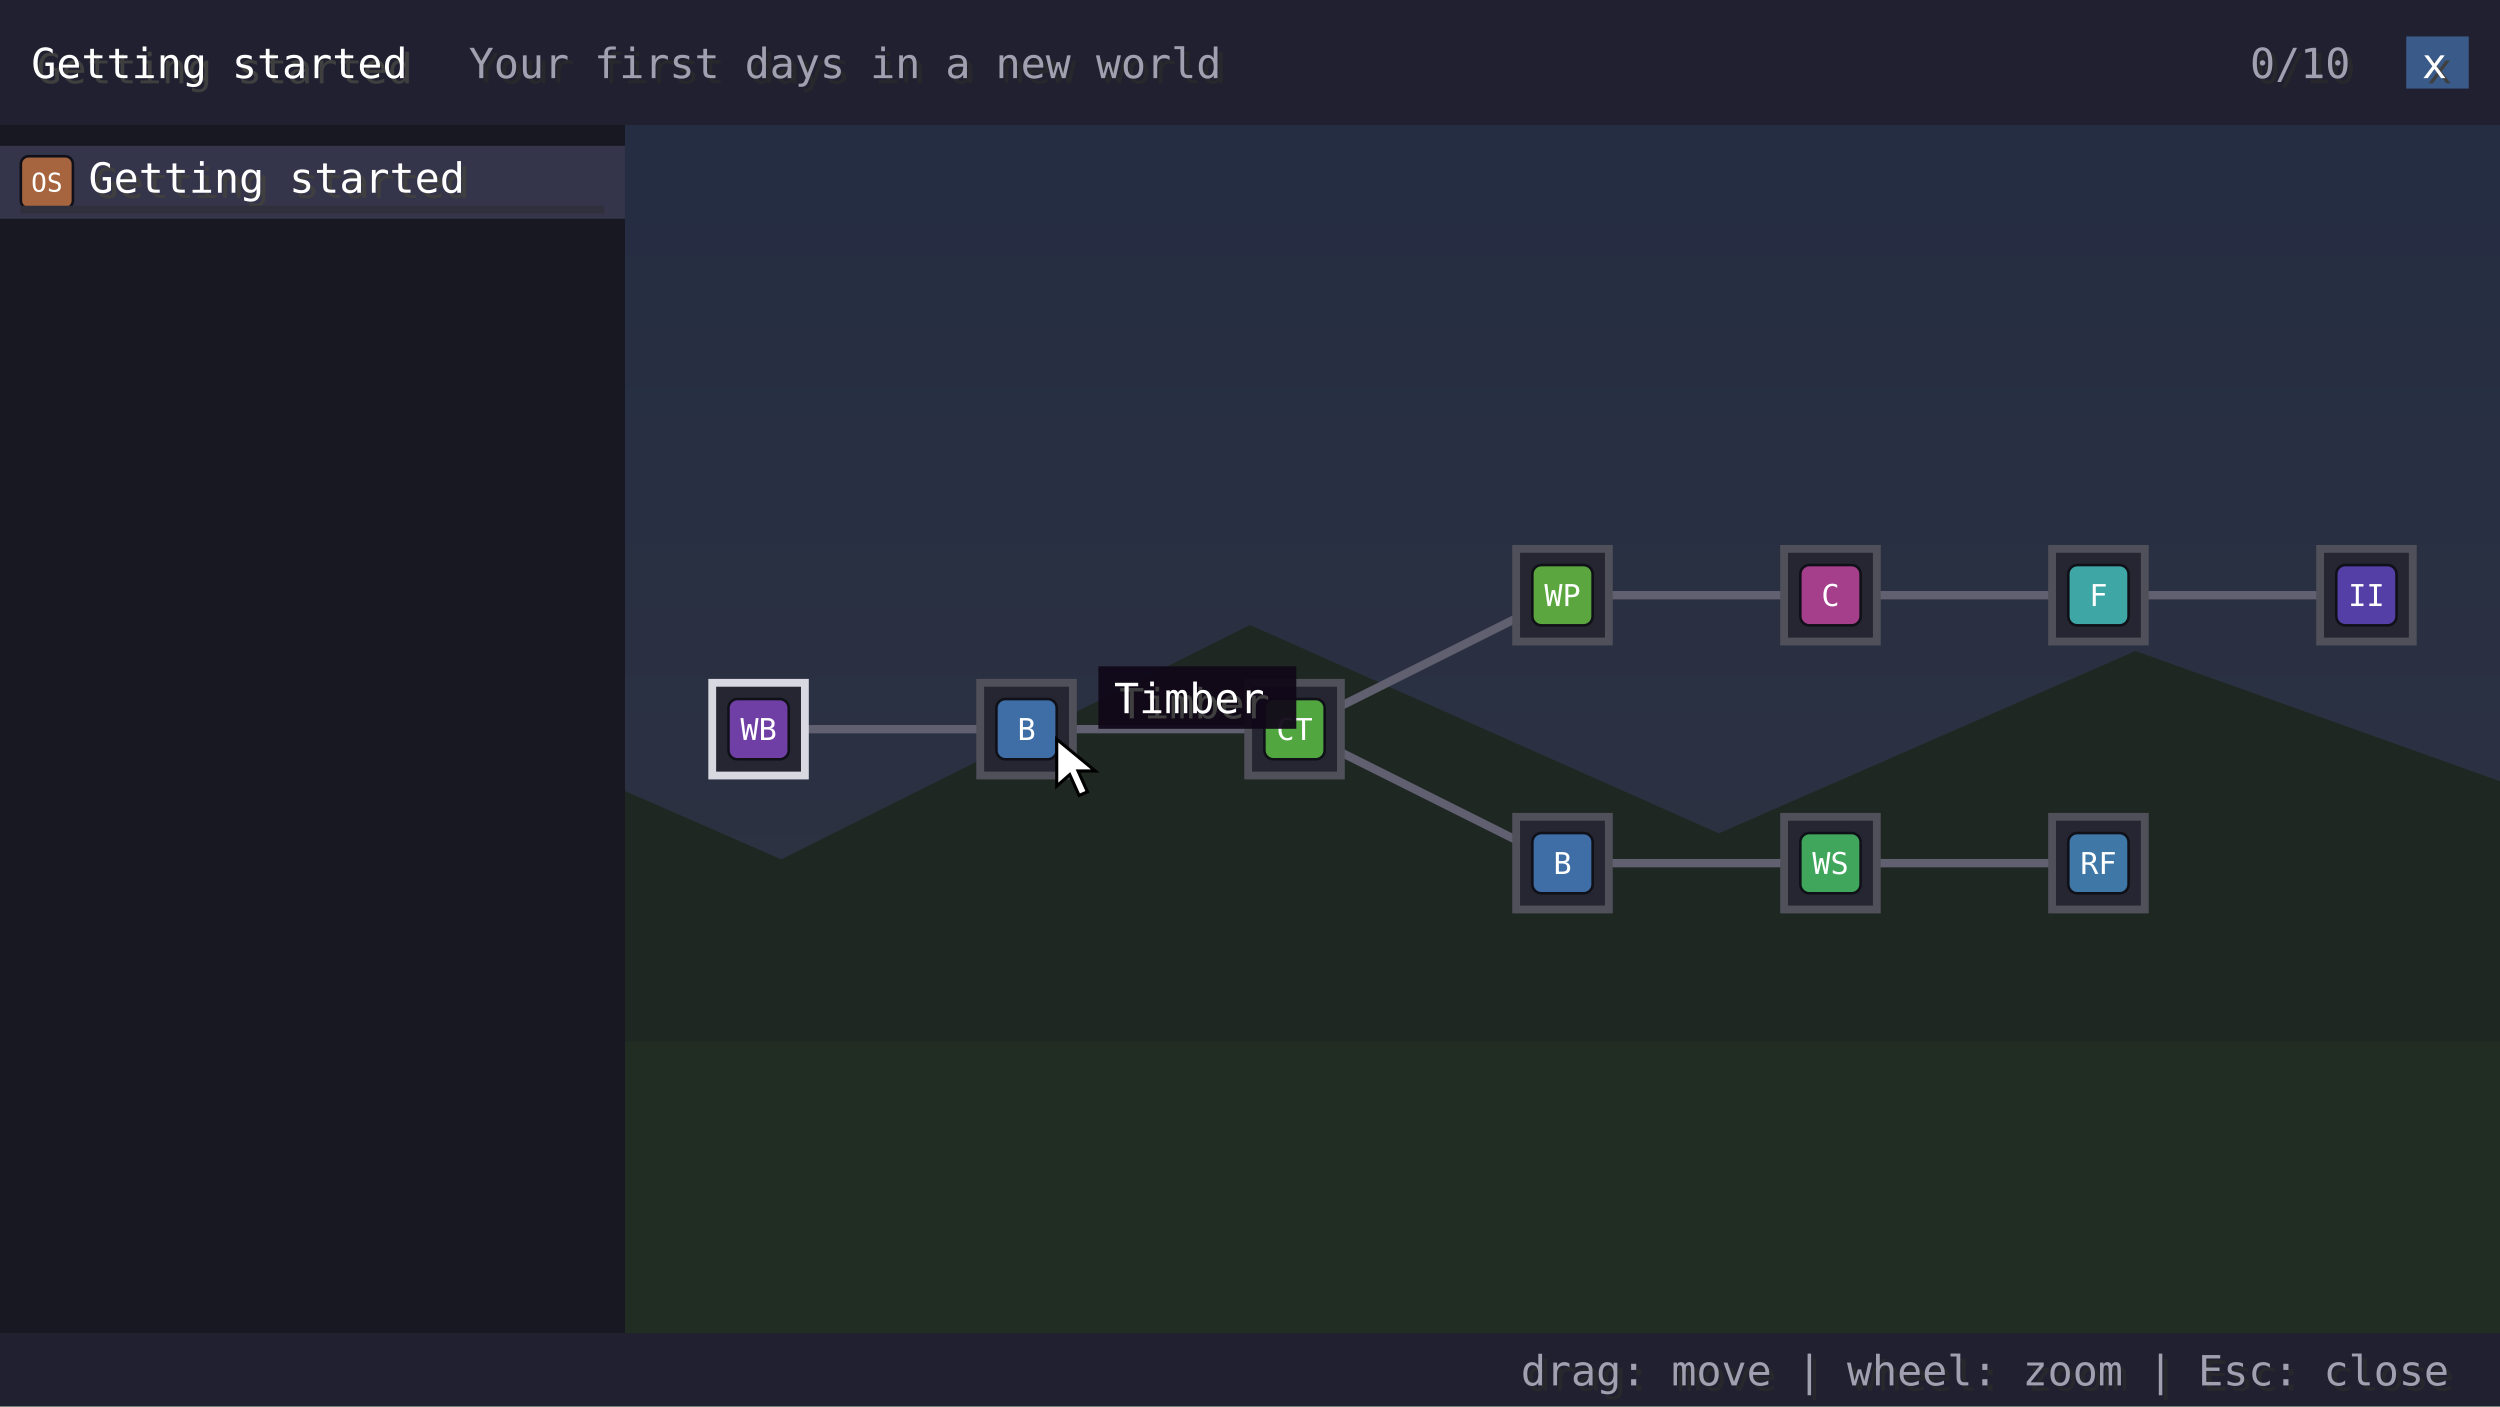
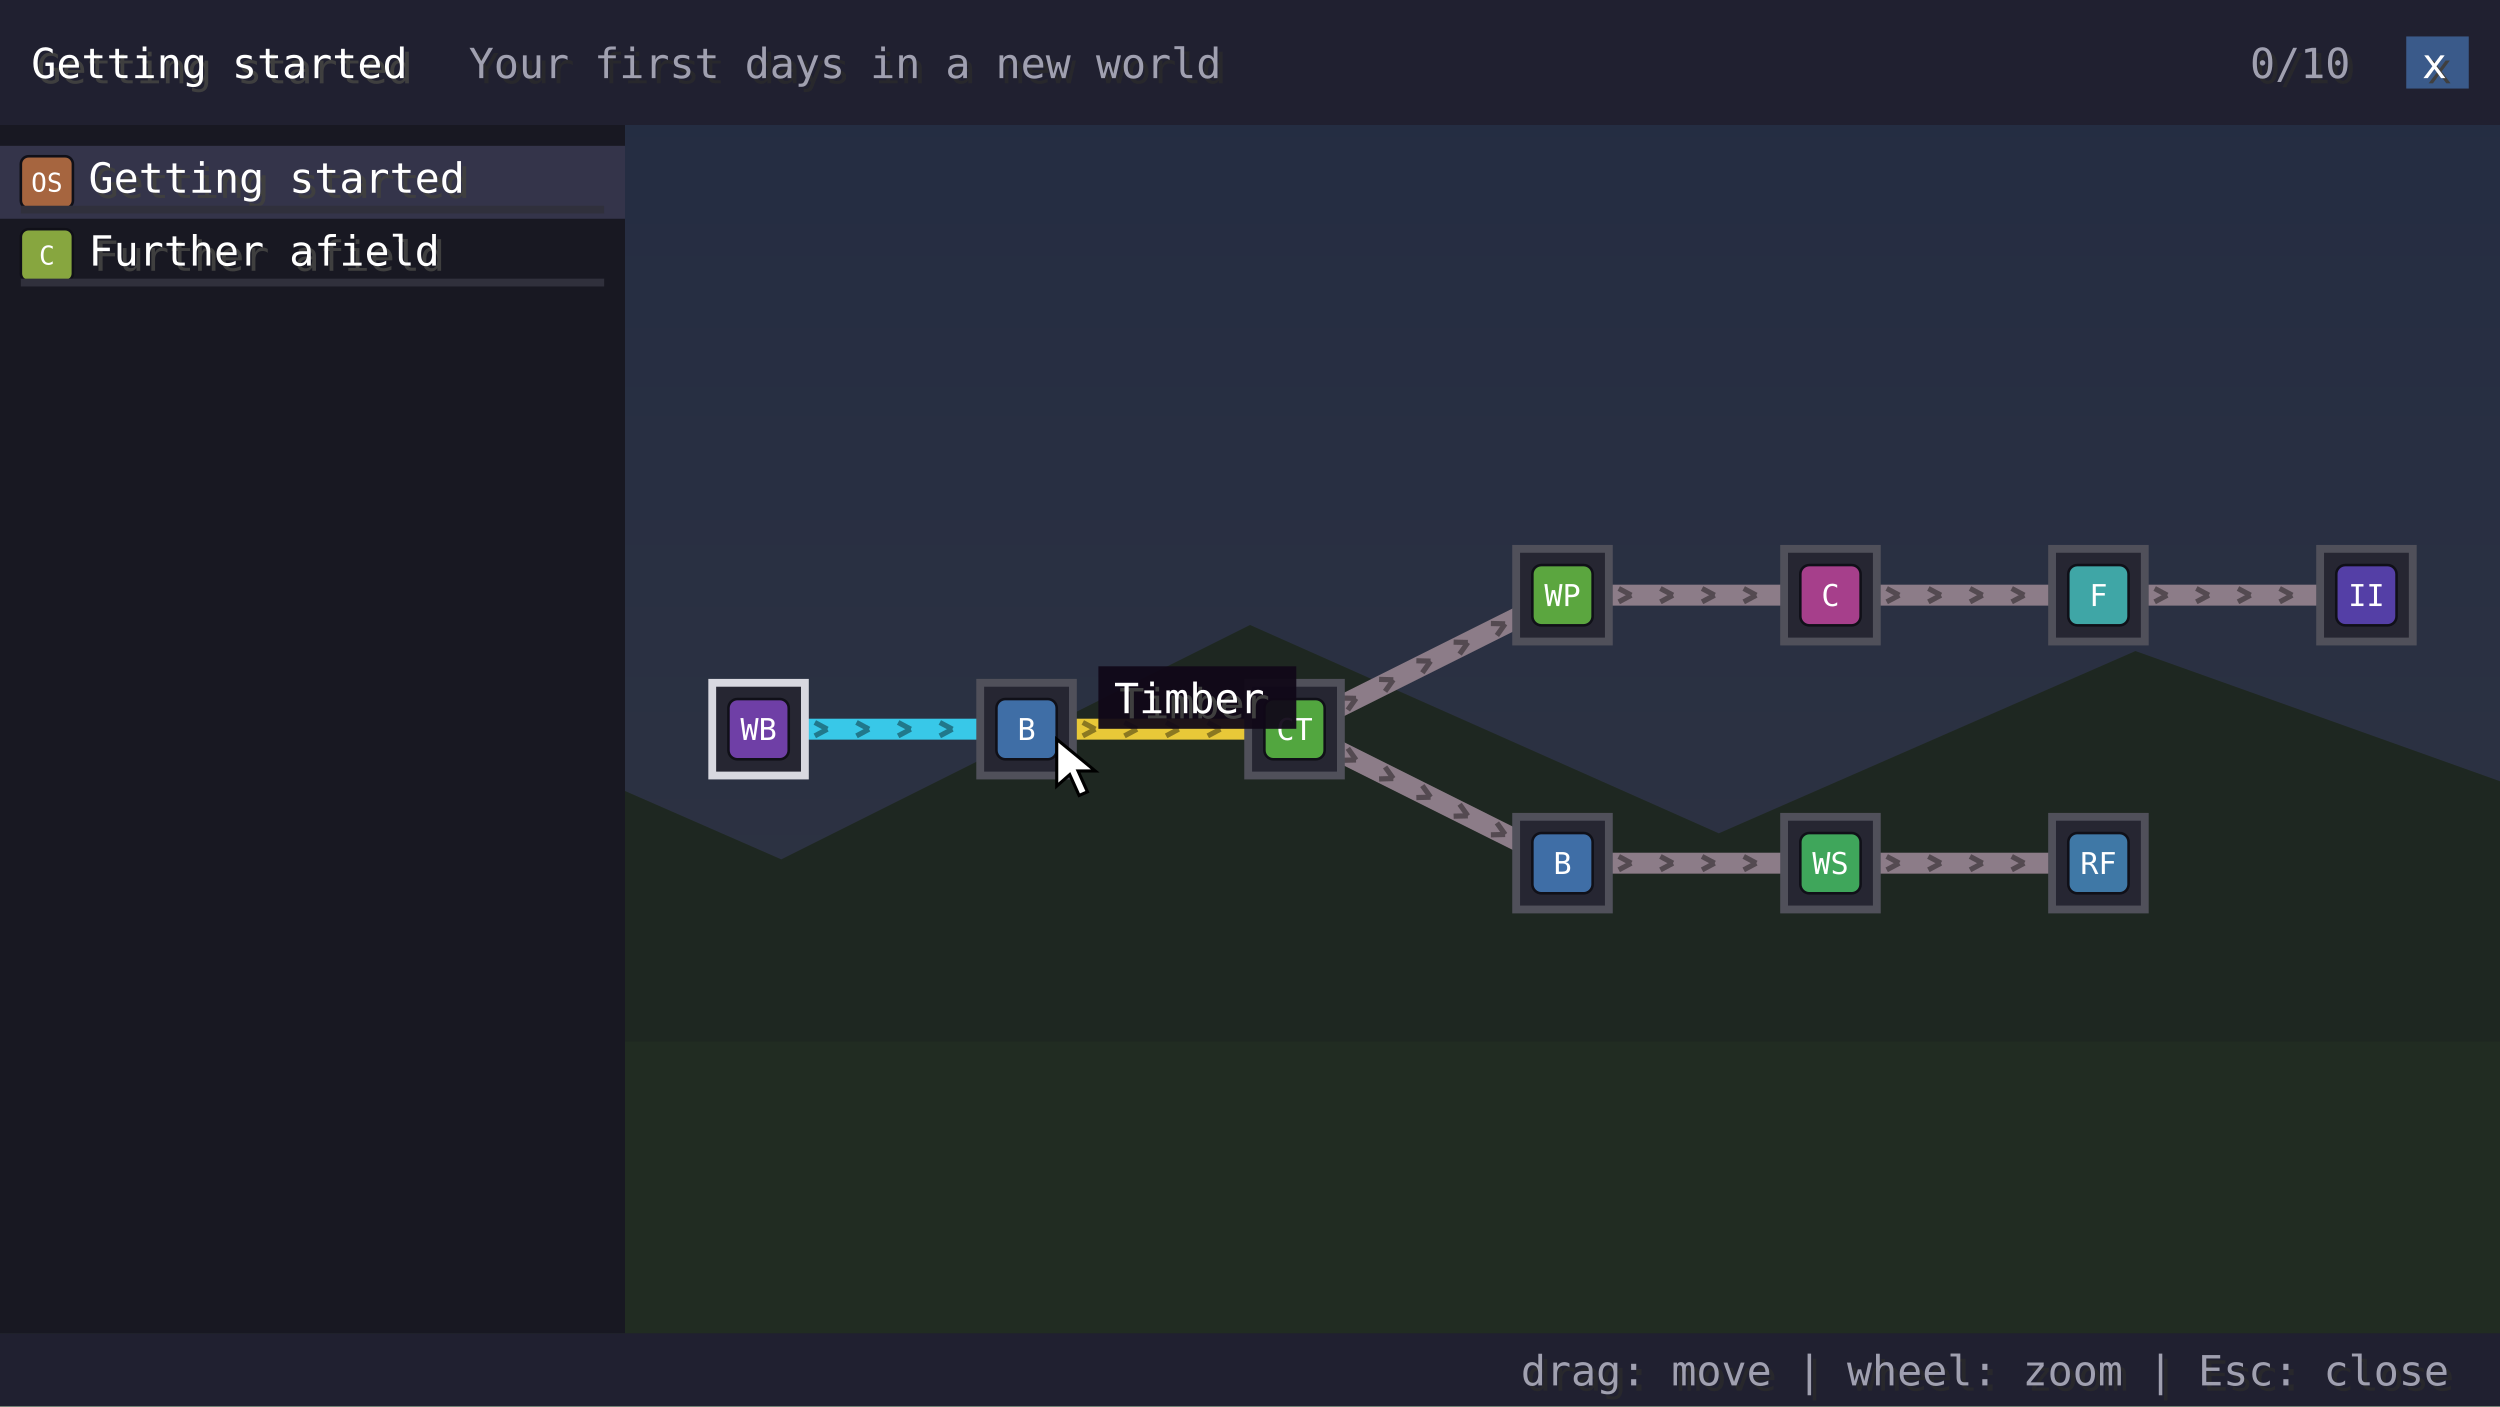
<svg xmlns="http://www.w3.org/2000/svg" viewBox="0 0 480 270" width="960" height="540" font-family="Consolas, 'DejaVu Sans Mono', monospace">
  <defs>
    <linearGradient id="sky" x1="0" y1="0" x2="0" y2="1">
      <stop offset="0" stop-color="#78a7ff" />
      <stop offset="1" stop-color="#c8dcff" />
    </linearGradient>
  </defs>
  <rect width="480" height="270" fill="url(#sky)" />
  <path d="M0 170 L70 130 L150 165 L240 120 L330 160 L410 125 L480 150 L480 270 L0 270 Z" fill="#5d8f4a" />
  <rect y="200" width="480" height="70" fill="#6aa84f" />
  <rect x="0.00" y="0.00" width="480.00" height="270.00" fill="#101018" fill-opacity="0.816" />
-   <polygon points="145.65,140.80 197.10,140.80 197.10,139.20 145.65,139.20" fill="#606070" fill-opacity="1.000" />
-   <polygon points="197.10,140.80 248.55,140.80 248.55,139.20 197.10,139.20" fill="#606070" fill-opacity="1.000" />
-   <polygon points="248.91,140.72 300.36,114.99 299.64,113.56 248.19,139.28" fill="#606070" fill-opacity="1.000" />
-   <polygon points="300.00,115.08 351.45,115.08 351.45,113.47 300.00,113.47" fill="#606070" fill-opacity="1.000" />
-   <polygon points="351.45,115.08 402.90,115.08 402.90,113.47 351.45,113.47" fill="#606070" fill-opacity="1.000" />
-   <polygon points="402.90,115.08 454.35,115.08 454.35,113.47 402.90,113.47" fill="#606070" fill-opacity="1.000" />
-   <polygon points="248.19,140.72 299.64,166.44 300.36,165.01 248.91,139.28" fill="#606070" fill-opacity="1.000" />
-   <polygon points="300.00,166.53 351.45,166.53 351.45,164.92 300.00,164.92" fill="#606070" fill-opacity="1.000" />
-   <polygon points="351.45,166.53 402.90,166.53 402.90,164.92 351.45,164.92" fill="#606070" fill-opacity="1.000" />
+   <polygon points="249.45,141.80 300.90,116.07 299.10,112.48 247.65,138.20" fill="#8c7c88" fill-opacity="1.000" />
+   <polygon points="252.03,140.19 253.61,137.96 252.80,137.38 251.22,139.61" fill="#544a51" fill-opacity="1.000" />
+   <polygon points="250.46,138.10 253.19,138.17 253.22,137.17 250.49,137.10" fill="#544a51" fill-opacity="1.000" />
+   <polygon points="259.19,136.61 260.77,134.38 259.95,133.80 258.37,136.03" fill="#544a51" fill-opacity="1.000" />
+   <polygon points="257.62,134.52 260.35,134.59 260.37,133.59 257.64,133.52" fill="#544a51" fill-opacity="1.000" />
+   <polygon points="266.34,133.03 267.92,130.81 267.11,130.23 265.53,132.46" fill="#544a51" fill-opacity="1.000" />
+   <polygon points="264.77,130.94 267.50,131.02 267.53,130.02 264.80,129.94" fill="#544a51" fill-opacity="1.000" />
+   <polygon points="273.50,129.46 275.08,127.23 274.26,126.65 272.68,128.88" fill="#544a51" fill-opacity="1.000" />
+   <polygon points="271.93,127.37 274.66,127.44 274.68,126.44 271.95,126.37" fill="#544a51" fill-opacity="1.000" />
+   <polygon points="280.65,125.88 282.23,123.65 281.42,123.07 279.84,125.30" fill="#544a51" fill-opacity="1.000" />
+   <polygon points="279.08,123.79 281.81,123.86 281.84,122.86 279.11,122.79" fill="#544a51" fill-opacity="1.000" />
+   <polygon points="287.81,122.30 289.39,120.07 288.57,119.49 286.99,121.72" fill="#544a51" fill-opacity="1.000" />
+   <polygon points="286.24,120.21 288.97,120.28 289.00,119.28 286.26,119.21" fill="#544a51" fill-opacity="1.000" />
+   <polygon points="294.96,118.72 296.55,116.49 295.73,115.92 294.15,118.15" fill="#544a51" fill-opacity="1.000" />
+   <polygon points="293.39,116.63 296.12,116.71 296.15,115.71 293.42,115.63" fill="#544a51" fill-opacity="1.000" />
+   <polygon points="300.00,116.28 351.45,116.28 351.45,112.26 300.00,112.26" fill="#8c7c88" fill-opacity="1.000" />
+   <polygon points="303.03,116.00 305.44,114.72 304.97,113.83 302.56,115.12" fill="#544a51" fill-opacity="1.000" />
+   <polygon points="302.56,113.43 304.97,114.72 305.44,113.83 303.03,112.55" fill="#544a51" fill-opacity="1.000" />
+   <polygon points="311.03,116.00 313.44,114.72 312.97,113.83 310.56,115.12" fill="#544a51" fill-opacity="1.000" />
+   <polygon points="310.56,113.43 312.97,114.72 313.44,113.83 311.03,112.55" fill="#544a51" fill-opacity="1.000" />
+   <polygon points="319.03,116.00 321.44,114.72 320.97,113.83 318.56,115.12" fill="#544a51" fill-opacity="1.000" />
+   <polygon points="318.56,113.43 320.97,114.72 321.44,113.83 319.03,112.55" fill="#544a51" fill-opacity="1.000" />
+   <polygon points="327.03,116.00 329.44,114.72 328.97,113.83 326.56,115.12" fill="#544a51" fill-opacity="1.000" />
+   <polygon points="326.56,113.43 328.97,114.72 329.44,113.83 327.03,112.55" fill="#544a51" fill-opacity="1.000" />
+   <polygon points="335.03,116.00 337.44,114.72 336.97,113.83 334.56,115.12" fill="#544a51" fill-opacity="1.000" />
+   <polygon points="334.56,113.43 336.97,114.72 337.44,113.83 335.03,112.55" fill="#544a51" fill-opacity="1.000" />
+   <polygon points="343.03,116.00 345.44,114.72 344.97,113.83 342.56,115.12" fill="#544a51" fill-opacity="1.000" />
+   <polygon points="342.56,113.43 344.97,114.72 345.44,113.83 343.03,112.55" fill="#544a51" fill-opacity="1.000" />
+   <polygon points="351.45,116.28 402.90,116.28 402.90,112.26 351.45,112.26" fill="#8c7c88" fill-opacity="1.000" />
+   <polygon points="354.48,116.00 356.89,114.72 356.42,113.83 354.01,115.12" fill="#544a51" fill-opacity="1.000" />
+   <polygon points="354.01,113.43 356.42,114.72 356.89,113.83 354.48,112.55" fill="#544a51" fill-opacity="1.000" />
+   <polygon points="362.48,116.00 364.89,114.72 364.42,113.83 362.01,115.12" fill="#544a51" fill-opacity="1.000" />
+   <polygon points="362.01,113.43 364.42,114.72 364.89,113.83 362.48,112.55" fill="#544a51" fill-opacity="1.000" />
+   <polygon points="370.48,116.00 372.89,114.72 372.42,113.83 370.01,115.12" fill="#544a51" fill-opacity="1.000" />
+   <polygon points="370.01,113.43 372.42,114.72 372.89,113.83 370.48,112.55" fill="#544a51" fill-opacity="1.000" />
+   <polygon points="378.48,116.00 380.89,114.72 380.42,113.83 378.01,115.12" fill="#544a51" fill-opacity="1.000" />
+   <polygon points="378.01,113.43 380.42,114.72 380.89,113.83 378.48,112.55" fill="#544a51" fill-opacity="1.000" />
+   <polygon points="386.48,116.00 388.89,114.72 388.42,113.83 386.01,115.12" fill="#544a51" fill-opacity="1.000" />
+   <polygon points="386.01,113.43 388.42,114.72 388.89,113.83 386.48,112.55" fill="#544a51" fill-opacity="1.000" />
+   <polygon points="394.48,116.00 396.89,114.72 396.42,113.83 394.01,115.12" fill="#544a51" fill-opacity="1.000" />
+   <polygon points="394.01,113.43 396.42,114.72 396.89,113.83 394.48,112.55" fill="#544a51" fill-opacity="1.000" />
+   <polygon points="402.90,116.28 454.35,116.28 454.35,112.26 402.90,112.26" fill="#8c7c88" fill-opacity="1.000" />
+   <polygon points="405.93,116.00 408.34,114.72 407.87,113.83 405.46,115.12" fill="#544a51" fill-opacity="1.000" />
+   <polygon points="405.46,113.43 407.87,114.72 408.34,113.83 405.93,112.55" fill="#544a51" fill-opacity="1.000" />
+   <polygon points="413.93,116.00 416.34,114.72 415.87,113.83 413.46,115.12" fill="#544a51" fill-opacity="1.000" />
+   <polygon points="413.46,113.43 415.87,114.72 416.34,113.83 413.93,112.55" fill="#544a51" fill-opacity="1.000" />
+   <polygon points="421.93,116.00 424.34,114.72 423.87,113.83 421.46,115.12" fill="#544a51" fill-opacity="1.000" />
+   <polygon points="421.46,113.43 423.87,114.72 424.34,113.83 421.93,112.55" fill="#544a51" fill-opacity="1.000" />
+   <polygon points="429.93,116.00 432.34,114.72 431.87,113.83 429.46,115.12" fill="#544a51" fill-opacity="1.000" />
+   <polygon points="429.46,113.43 431.87,114.72 432.34,113.83 429.93,112.55" fill="#544a51" fill-opacity="1.000" />
+   <polygon points="437.93,116.00 440.34,114.72 439.87,113.83 437.46,115.12" fill="#544a51" fill-opacity="1.000" />
+   <polygon points="437.46,113.43 439.87,114.72 440.34,113.83 437.93,112.55" fill="#544a51" fill-opacity="1.000" />
+   <polygon points="445.93,116.00 448.34,114.72 447.87,113.83 445.46,115.12" fill="#544a51" fill-opacity="1.000" />
+   <polygon points="445.46,113.43 447.87,114.72 448.34,113.83 445.93,112.55" fill="#544a51" fill-opacity="1.000" />
+   <polygon points="247.65,141.80 299.10,167.52 300.90,163.93 249.45,138.20" fill="#8c7c88" fill-opacity="1.000" />
+   <polygon points="250.49,142.90 253.22,142.83 253.19,141.83 250.46,141.90" fill="#544a51" fill-opacity="1.000" />
+   <polygon points="251.22,140.39 252.80,142.62 253.61,142.04 252.03,139.81" fill="#544a51" fill-opacity="1.000" />
+   <polygon points="257.64,146.48 260.37,146.41 260.35,145.41 257.62,145.48" fill="#544a51" fill-opacity="1.000" />
+   <polygon points="258.37,143.97 259.95,146.20 260.77,145.62 259.19,143.39" fill="#544a51" fill-opacity="1.000" />
+   <polygon points="264.80,150.06 267.53,149.98 267.50,148.98 264.77,149.06" fill="#544a51" fill-opacity="1.000" />
+   <polygon points="265.53,147.54 267.11,149.77 267.92,149.19 266.34,146.97" fill="#544a51" fill-opacity="1.000" />
+   <polygon points="271.95,153.63 274.68,153.56 274.66,152.56 271.93,152.63" fill="#544a51" fill-opacity="1.000" />
+   <polygon points="272.68,151.12 274.26,153.35 275.08,152.77 273.50,150.54" fill="#544a51" fill-opacity="1.000" />
+   <polygon points="279.11,157.21 281.84,157.14 281.81,156.14 279.08,156.21" fill="#544a51" fill-opacity="1.000" />
+   <polygon points="279.84,154.70 281.42,156.93 282.23,156.35 280.65,154.12" fill="#544a51" fill-opacity="1.000" />
+   <polygon points="286.26,160.79 289.00,160.72 288.97,159.72 286.24,159.79" fill="#544a51" fill-opacity="1.000" />
+   <polygon points="286.99,158.28 288.57,160.51 289.39,159.93 287.81,157.70" fill="#544a51" fill-opacity="1.000" />
+   <polygon points="293.42,164.37 296.15,164.29 296.12,163.29 293.39,163.37" fill="#544a51" fill-opacity="1.000" />
+   <polygon points="294.15,161.85 295.73,164.08 296.55,163.51 294.96,161.28" fill="#544a51" fill-opacity="1.000" />
+   <polygon points="300.00,167.74 351.45,167.74 351.45,163.72 300.00,163.72" fill="#8c7c88" fill-opacity="1.000" />
+   <polygon points="303.03,167.45 305.44,166.17 304.97,165.28 302.56,166.57" fill="#544a51" fill-opacity="1.000" />
+   <polygon points="302.56,164.88 304.97,166.17 305.44,165.28 303.03,164.00" fill="#544a51" fill-opacity="1.000" />
+   <polygon points="311.03,167.45 313.44,166.17 312.97,165.28 310.56,166.57" fill="#544a51" fill-opacity="1.000" />
+   <polygon points="310.56,164.88 312.97,166.17 313.44,165.28 311.03,164.00" fill="#544a51" fill-opacity="1.000" />
+   <polygon points="319.03,167.45 321.44,166.17 320.97,165.28 318.56,166.57" fill="#544a51" fill-opacity="1.000" />
+   <polygon points="318.56,164.88 320.97,166.17 321.44,165.28 319.03,164.00" fill="#544a51" fill-opacity="1.000" />
+   <polygon points="327.03,167.45 329.44,166.17 328.97,165.28 326.56,166.57" fill="#544a51" fill-opacity="1.000" />
+   <polygon points="326.56,164.88 328.97,166.17 329.44,165.28 327.03,164.00" fill="#544a51" fill-opacity="1.000" />
+   <polygon points="335.03,167.45 337.44,166.17 336.97,165.28 334.56,166.57" fill="#544a51" fill-opacity="1.000" />
+   <polygon points="334.56,164.88 336.97,166.17 337.44,165.28 335.03,164.00" fill="#544a51" fill-opacity="1.000" />
+   <polygon points="343.03,167.45 345.44,166.17 344.97,165.28 342.56,166.57" fill="#544a51" fill-opacity="1.000" />
+   <polygon points="342.56,164.88 344.97,166.17 345.44,165.28 343.03,164.00" fill="#544a51" fill-opacity="1.000" />
+   <polygon points="351.45,167.74 402.90,167.74 402.90,163.72 351.45,163.72" fill="#8c7c88" fill-opacity="1.000" />
+   <polygon points="354.48,167.45 356.89,166.17 356.42,165.28 354.01,166.57" fill="#544a51" fill-opacity="1.000" />
+   <polygon points="354.01,164.88 356.42,166.17 356.89,165.28 354.48,164.00" fill="#544a51" fill-opacity="1.000" />
+   <polygon points="362.48,167.45 364.89,166.17 364.42,165.28 362.01,166.57" fill="#544a51" fill-opacity="1.000" />
+   <polygon points="362.01,164.88 364.42,166.17 364.89,165.28 362.48,164.00" fill="#544a51" fill-opacity="1.000" />
+   <polygon points="370.48,167.45 372.89,166.17 372.42,165.28 370.01,166.57" fill="#544a51" fill-opacity="1.000" />
+   <polygon points="370.01,164.88 372.42,166.17 372.89,165.28 370.48,164.00" fill="#544a51" fill-opacity="1.000" />
+   <polygon points="378.48,167.45 380.89,166.17 380.42,165.28 378.01,166.57" fill="#544a51" fill-opacity="1.000" />
+   <polygon points="378.01,164.88 380.42,166.17 380.89,165.28 378.48,164.00" fill="#544a51" fill-opacity="1.000" />
+   <polygon points="386.48,167.45 388.89,166.17 388.42,165.28 386.01,166.57" fill="#544a51" fill-opacity="1.000" />
+   <polygon points="386.01,164.88 388.42,166.17 388.89,165.28 386.48,164.00" fill="#544a51" fill-opacity="1.000" />
+   <polygon points="394.48,167.45 396.89,166.17 396.42,165.28 394.01,166.57" fill="#544a51" fill-opacity="1.000" />
+   <polygon points="394.01,164.88 396.42,166.17 396.89,165.28 394.48,164.00" fill="#544a51" fill-opacity="1.000" />
+   <polygon points="145.65,142.01 197.10,142.01 197.10,137.99 145.65,137.99" fill="#38c8e8" fill-opacity="1.000" />
+   <polygon points="148.68,141.73 151.09,140.44 150.62,139.56 148.21,140.85" fill="#21788b" fill-opacity="1.000" />
+   <polygon points="148.21,139.15 150.62,140.44 151.09,139.56 148.68,138.27" fill="#21788b" fill-opacity="1.000" />
+   <polygon points="156.68,141.73 159.09,140.44 158.62,139.56 156.21,140.85" fill="#21788b" fill-opacity="1.000" />
+   <polygon points="156.21,139.15 158.62,140.44 159.09,139.56 156.68,138.27" fill="#21788b" fill-opacity="1.000" />
+   <polygon points="164.68,141.73 167.09,140.44 166.62,139.56 164.21,140.85" fill="#21788b" fill-opacity="1.000" />
+   <polygon points="164.21,139.15 166.62,140.44 167.09,139.56 164.68,138.27" fill="#21788b" fill-opacity="1.000" />
+   <polygon points="172.68,141.73 175.09,140.44 174.62,139.56 172.21,140.85" fill="#21788b" fill-opacity="1.000" />
+   <polygon points="172.21,139.15 174.62,140.44 175.09,139.56 172.68,138.27" fill="#21788b" fill-opacity="1.000" />
+   <polygon points="180.68,141.73 183.09,140.44 182.62,139.56 180.21,140.85" fill="#21788b" fill-opacity="1.000" />
+   <polygon points="180.21,139.15 182.62,140.44 183.09,139.56 180.68,138.27" fill="#21788b" fill-opacity="1.000" />
+   <polygon points="188.68,141.73 191.09,140.44 190.62,139.56 188.21,140.85" fill="#21788b" fill-opacity="1.000" />
+   <polygon points="188.21,139.15 190.62,140.44 191.09,139.56 188.68,138.27" fill="#21788b" fill-opacity="1.000" />
+   <polygon points="197.10,142.01 248.55,142.01 248.55,137.99 197.10,137.99" fill="#e8c838" fill-opacity="1.000" />
+   <polygon points="200.13,141.73 202.54,140.44 202.07,139.56 199.66,140.85" fill="#8b7821" fill-opacity="1.000" />
+   <polygon points="199.66,139.15 202.07,140.44 202.54,139.56 200.13,138.27" fill="#8b7821" fill-opacity="1.000" />
+   <polygon points="208.13,141.73 210.54,140.44 210.07,139.56 207.66,140.85" fill="#8b7821" fill-opacity="1.000" />
+   <polygon points="207.66,139.15 210.07,140.44 210.54,139.56 208.13,138.27" fill="#8b7821" fill-opacity="1.000" />
+   <polygon points="216.13,141.73 218.54,140.44 218.07,139.56 215.66,140.85" fill="#8b7821" fill-opacity="1.000" />
+   <polygon points="215.66,139.15 218.07,140.44 218.54,139.56 216.13,138.27" fill="#8b7821" fill-opacity="1.000" />
+   <polygon points="224.13,141.73 226.54,140.44 226.07,139.56 223.66,140.85" fill="#8b7821" fill-opacity="1.000" />
+   <polygon points="223.66,139.15 226.07,140.44 226.54,139.56 224.13,138.27" fill="#8b7821" fill-opacity="1.000" />
+   <polygon points="232.13,141.73 234.54,140.44 234.07,139.56 231.66,140.85" fill="#8b7821" fill-opacity="1.000" />
+   <polygon points="231.66,139.15 234.07,140.44 234.54,139.56 232.13,138.27" fill="#8b7821" fill-opacity="1.000" />
+   <polygon points="240.13,141.73 242.54,140.44 242.07,139.56 239.66,140.85" fill="#8b7821" fill-opacity="1.000" />
+   <polygon points="239.66,139.15 242.07,140.44 242.54,139.56 240.13,138.27" fill="#8b7821" fill-opacity="1.000" />
  <polygon points="136.00,149.65 155.29,149.65 155.29,130.35 136.00,130.35" fill="#d8d8e0" fill-opacity="1.000" />
  <polygon points="137.50,148.15 153.79,148.15 153.79,131.85 137.50,131.85" fill="#262632" fill-opacity="1.000" />
  <rect x="139.86" y="134.21" width="11.58" height="11.58" rx="1.74" fill="hsl(268, 45%, 45%)" stroke="#101018" stroke-width="0.5" />
  <text x="145.65" y="142.08" font-size="5.79" text-anchor="middle" fill="#ffffff">WB</text>
  <polygon points="187.45,149.65 206.75,149.65 206.75,130.35 187.45,130.35" fill="#50505a" fill-opacity="1.000" />
  <polygon points="188.95,148.15 205.25,148.15 205.25,131.85 188.95,131.85" fill="#262632" fill-opacity="1.000" />
  <rect x="191.31" y="134.21" width="11.58" height="11.58" rx="1.74" fill="hsl(213, 45%, 45%)" stroke="#101018" stroke-width="0.5" />
  <text x="197.10" y="142.08" font-size="5.79" text-anchor="middle" fill="#ffffff">B</text>
  <polygon points="238.90,149.65 258.20,149.65 258.20,130.35 238.90,130.35" fill="#50505a" fill-opacity="1.000" />
  <polygon points="240.40,148.15 256.70,148.15 256.70,131.85 240.40,131.85" fill="#262632" fill-opacity="1.000" />
  <rect x="242.76" y="134.21" width="11.58" height="11.58" rx="1.74" fill="hsl(109, 45%, 45%)" stroke="#101018" stroke-width="0.5" />
  <text x="248.55" y="142.08" font-size="5.79" text-anchor="middle" fill="#ffffff">CT</text>
  <polygon points="290.35,123.92 309.65,123.92 309.65,104.63 290.35,104.63" fill="#50505a" fill-opacity="1.000" />
  <polygon points="291.85,122.42 308.15,122.42 308.15,106.13 291.85,106.13" fill="#262632" fill-opacity="1.000" />
  <rect x="294.21" y="108.49" width="11.58" height="11.58" rx="1.74" fill="hsl(104, 45%, 45%)" stroke="#101018" stroke-width="0.5" />
  <text x="300.00" y="116.36" font-size="5.79" text-anchor="middle" fill="#ffffff">WP</text>
  <polygon points="341.80,123.92 361.10,123.92 361.10,104.63 341.80,104.63" fill="#50505a" fill-opacity="1.000" />
  <polygon points="343.30,122.42 359.60,122.42 359.60,106.13 343.30,106.13" fill="#262632" fill-opacity="1.000" />
  <rect x="345.66" y="108.49" width="11.58" height="11.58" rx="1.74" fill="hsl(316, 45%, 45%)" stroke="#101018" stroke-width="0.5" />
  <text x="351.45" y="116.36" font-size="5.79" text-anchor="middle" fill="#ffffff">C</text>
  <polygon points="393.25,123.92 412.55,123.92 412.55,104.63 393.25,104.63" fill="#50505a" fill-opacity="1.000" />
  <polygon points="394.75,122.42 411.05,122.42 411.05,106.13 394.75,106.13" fill="#262632" fill-opacity="1.000" />
  <rect x="397.11" y="108.49" width="11.58" height="11.58" rx="1.74" fill="hsl(180, 45%, 45%)" stroke="#101018" stroke-width="0.5" />
  <text x="402.90" y="116.36" font-size="5.79" text-anchor="middle" fill="#ffffff">F</text>
  <polygon points="444.71,123.92 464.00,123.92 464.00,104.63 444.71,104.63" fill="#50505a" fill-opacity="1.000" />
  <polygon points="446.21,122.42 462.50,122.42 462.50,106.13 446.21,106.13" fill="#262632" fill-opacity="1.000" />
  <rect x="448.56" y="108.49" width="11.58" height="11.58" rx="1.74" fill="hsl(252, 45%, 45%)" stroke="#101018" stroke-width="0.5" />
  <text x="454.35" y="116.36" font-size="5.79" text-anchor="middle" fill="#ffffff">II</text>
  <polygon points="290.35,175.37 309.65,175.37 309.65,156.08 290.35,156.08" fill="#50505a" fill-opacity="1.000" />
  <polygon points="291.85,173.87 308.15,173.87 308.15,157.58 291.85,157.58" fill="#262632" fill-opacity="1.000" />
  <rect x="294.21" y="159.94" width="11.58" height="11.58" rx="1.74" fill="hsl(213, 45%, 45%)" stroke="#101018" stroke-width="0.5" />
  <text x="300.00" y="167.81" font-size="5.79" text-anchor="middle" fill="#ffffff">B</text>
  <polygon points="341.80,175.37 361.10,175.37 361.10,156.08 341.80,156.08" fill="#50505a" fill-opacity="1.000" />
  <polygon points="343.30,173.87 359.60,173.87 359.60,157.58 343.30,157.58" fill="#262632" fill-opacity="1.000" />
  <rect x="345.66" y="159.94" width="11.58" height="11.58" rx="1.74" fill="hsl(136, 45%, 45%)" stroke="#101018" stroke-width="0.5" />
  <text x="351.45" y="167.81" font-size="5.79" text-anchor="middle" fill="#ffffff">WS</text>
  <polygon points="393.25,175.37 412.55,175.37 412.55,156.08 393.25,156.08" fill="#50505a" fill-opacity="1.000" />
  <polygon points="394.75,173.87 411.05,173.87 411.05,157.58 394.75,157.58" fill="#262632" fill-opacity="1.000" />
  <rect x="397.11" y="159.94" width="11.58" height="11.58" rx="1.74" fill="hsl(207, 45%, 45%)" stroke="#101018" stroke-width="0.5" />
  <text x="402.90" y="167.81" font-size="5.79" text-anchor="middle" fill="#ffffff">RF</text>
  <rect x="0.00" y="24.00" width="120.00" height="232.00" fill="#181822" fill-opacity="1.000" />
  <rect x="0.00" y="28.00" width="120.00" height="14.00" fill="#34344a" fill-opacity="1.000" />
  <rect x="4.00" y="30.00" width="10.00" height="10.00" rx="1.50" fill="hsl(22, 45%, 45%)" stroke="#101018" stroke-width="0.5" />
  <text x="9.00" y="36.80" font-size="5.00" text-anchor="middle" fill="#ffffff">OS</text>
  <text x="18.00" y="38.00" font-size="8" textLength="76.00" lengthAdjust="spacingAndGlyphs" fill="#3f3f3f">Getting started</text>
  <text x="17.00" y="37.00" font-size="8" textLength="76.00" lengthAdjust="spacingAndGlyphs" fill="#ffffff">Getting started</text>
  <rect x="4.00" y="39.50" width="112.00" height="1.50" fill="#30303c" fill-opacity="1.000" />
+   <rect x="4.00" y="44.00" width="10.00" height="10.00" rx="1.50" fill="hsl(78, 45%, 45%)" stroke="#101018" stroke-width="0.5" />
+   <text x="9.00" y="50.80" font-size="5.00" text-anchor="middle" fill="#ffffff">C</text>
+   <text x="18.00" y="52.00" font-size="8" textLength="72.00" lengthAdjust="spacingAndGlyphs" fill="#3f3f3f">Further afield</text>
+   <text x="17.00" y="51.00" font-size="8" textLength="72.00" lengthAdjust="spacingAndGlyphs" fill="#ffffff">Further afield</text>
+   <rect x="4.00" y="53.50" width="112.00" height="1.50" fill="#30303c" fill-opacity="1.000" />
  <rect x="0.00" y="0.00" width="480.00" height="24.00" fill="#202030" fill-opacity="1.000" />
  <rect x="462.00" y="7.00" width="12.00" height="10.00" fill="#3a5a8a" fill-opacity="1.000" />
  <text x="466.00" y="16.00" font-size="8" textLength="6.00" lengthAdjust="spacingAndGlyphs" fill="#3f3f3f">x</text>
  <text x="465.00" y="15.00" font-size="8" textLength="6.00" lengthAdjust="spacingAndGlyphs" fill="#ffffff">x</text>
  <text x="433.00" y="16.00" font-size="8" textLength="24.00" lengthAdjust="spacingAndGlyphs" fill="#28282c">0/10</text>
  <text x="432.00" y="15.00" font-size="8" textLength="24.00" lengthAdjust="spacingAndGlyphs" fill="#a0a0b0">0/10</text>
  <text x="7.00" y="16.00" font-size="8" textLength="76.00" lengthAdjust="spacingAndGlyphs" fill="#3f3f3f">Getting started</text>
  <text x="6.00" y="15.00" font-size="8" textLength="76.00" lengthAdjust="spacingAndGlyphs" fill="#ffffff">Getting started</text>
  <text x="91.00" y="16.00" font-size="8" textLength="154.00" lengthAdjust="spacingAndGlyphs" fill="#28282c">Your first days in a new world</text>
  <text x="90.00" y="15.00" font-size="8" textLength="154.00" lengthAdjust="spacingAndGlyphs" fill="#a0a0b0">Your first days in a new world</text>
  <rect x="0.00" y="256.00" width="480.00" height="14.00" fill="#202030" fill-opacity="1.000" />
  <text x="293.00" y="267.00" font-size="8" textLength="182.00" lengthAdjust="spacingAndGlyphs" fill="#28282c">drag: move | wheel: zoom | Esc: close</text>
  <text x="292.00" y="266.00" font-size="8" textLength="182.00" lengthAdjust="spacingAndGlyphs" fill="#a0a0b0">drag: move | wheel: zoom | Esc: close</text>
  <rect x="210.89" y="127.93" width="38.00" height="12.00" fill="#100818" fill-opacity="0.941" />
  <text x="214.89" y="137.93" font-size="8" textLength="32.00" lengthAdjust="spacingAndGlyphs" fill="#3f3f3f">Timber</text>
  <text x="213.89" y="136.93" font-size="8" textLength="32.00" lengthAdjust="spacingAndGlyphs" fill="#ffffff">Timber</text>
  <path d="M202.89 141.93 l0 9 l2.5 -2.2 l1.8 4 l1.6 -0.7 l-1.8 -4 l3.3 0 Z" fill="#ffffff" stroke="#000000" stroke-width="0.6" />
</svg>
